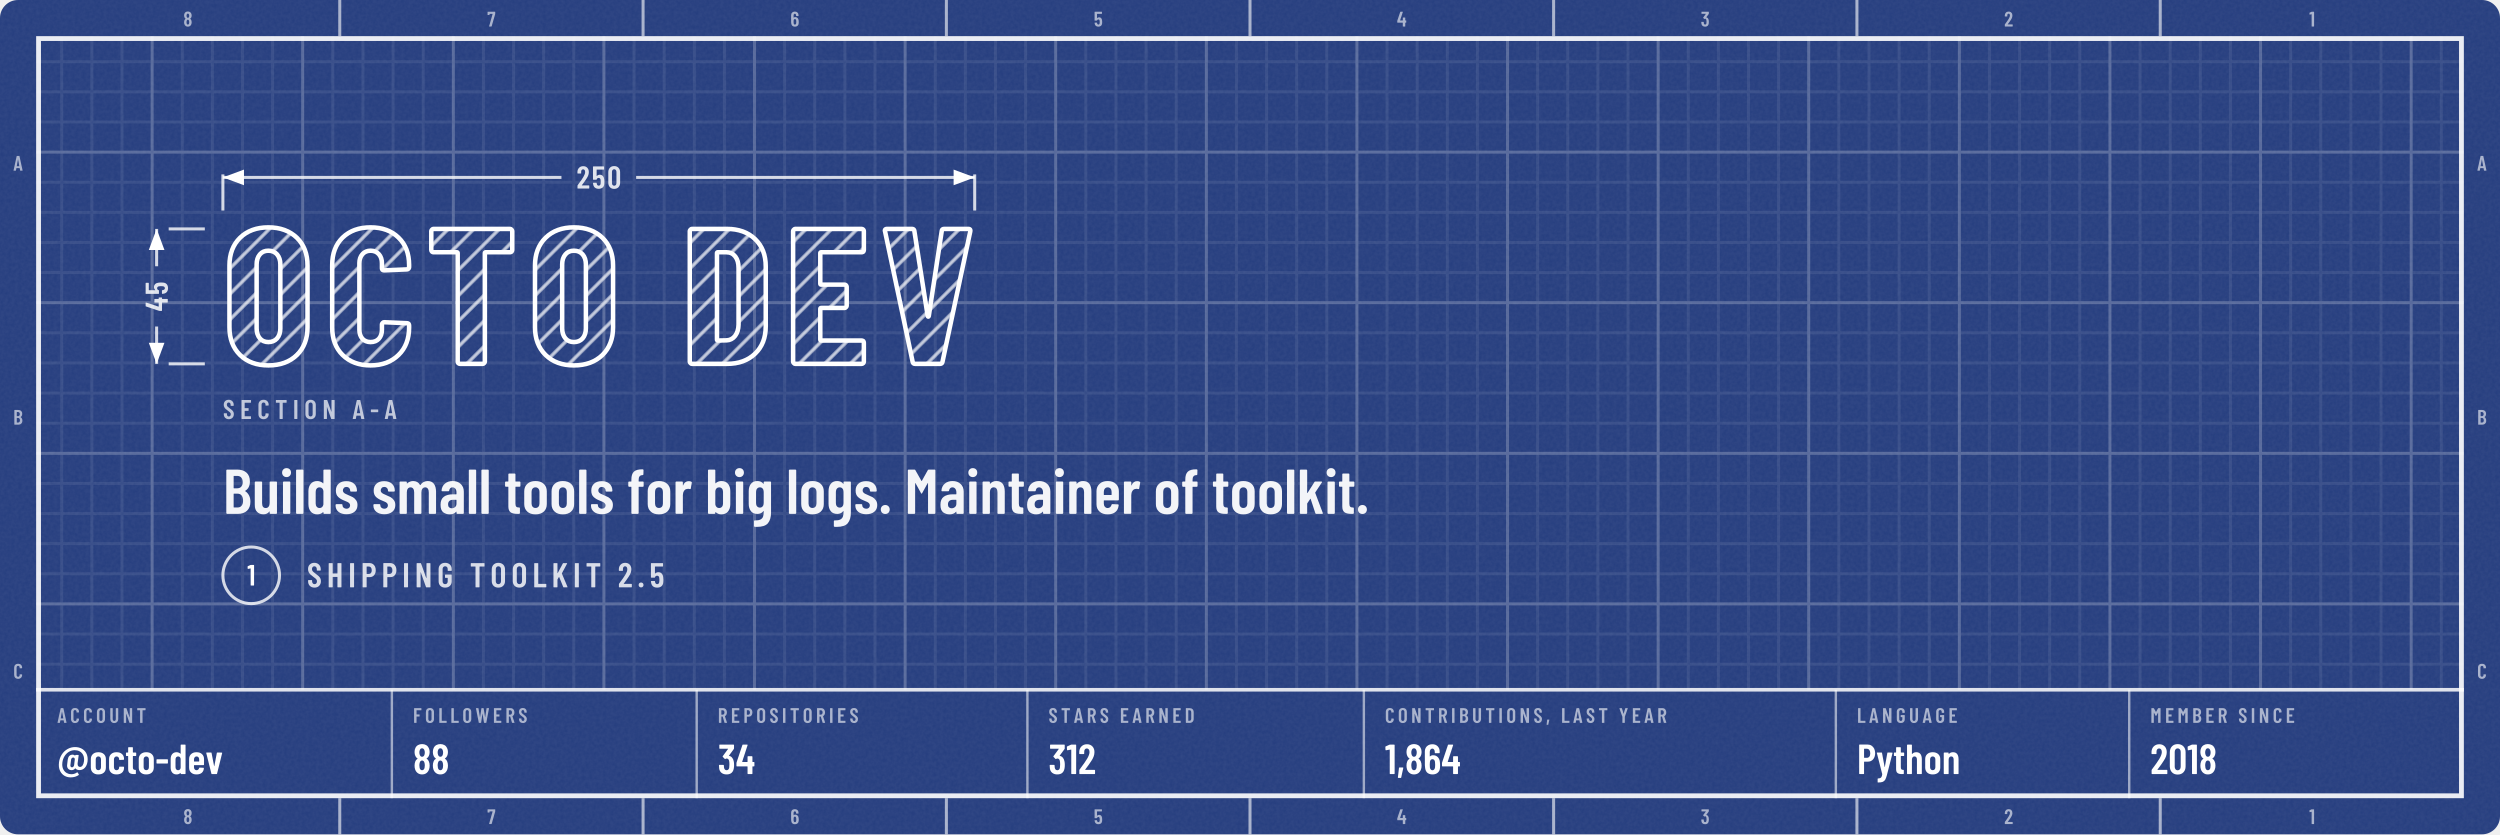
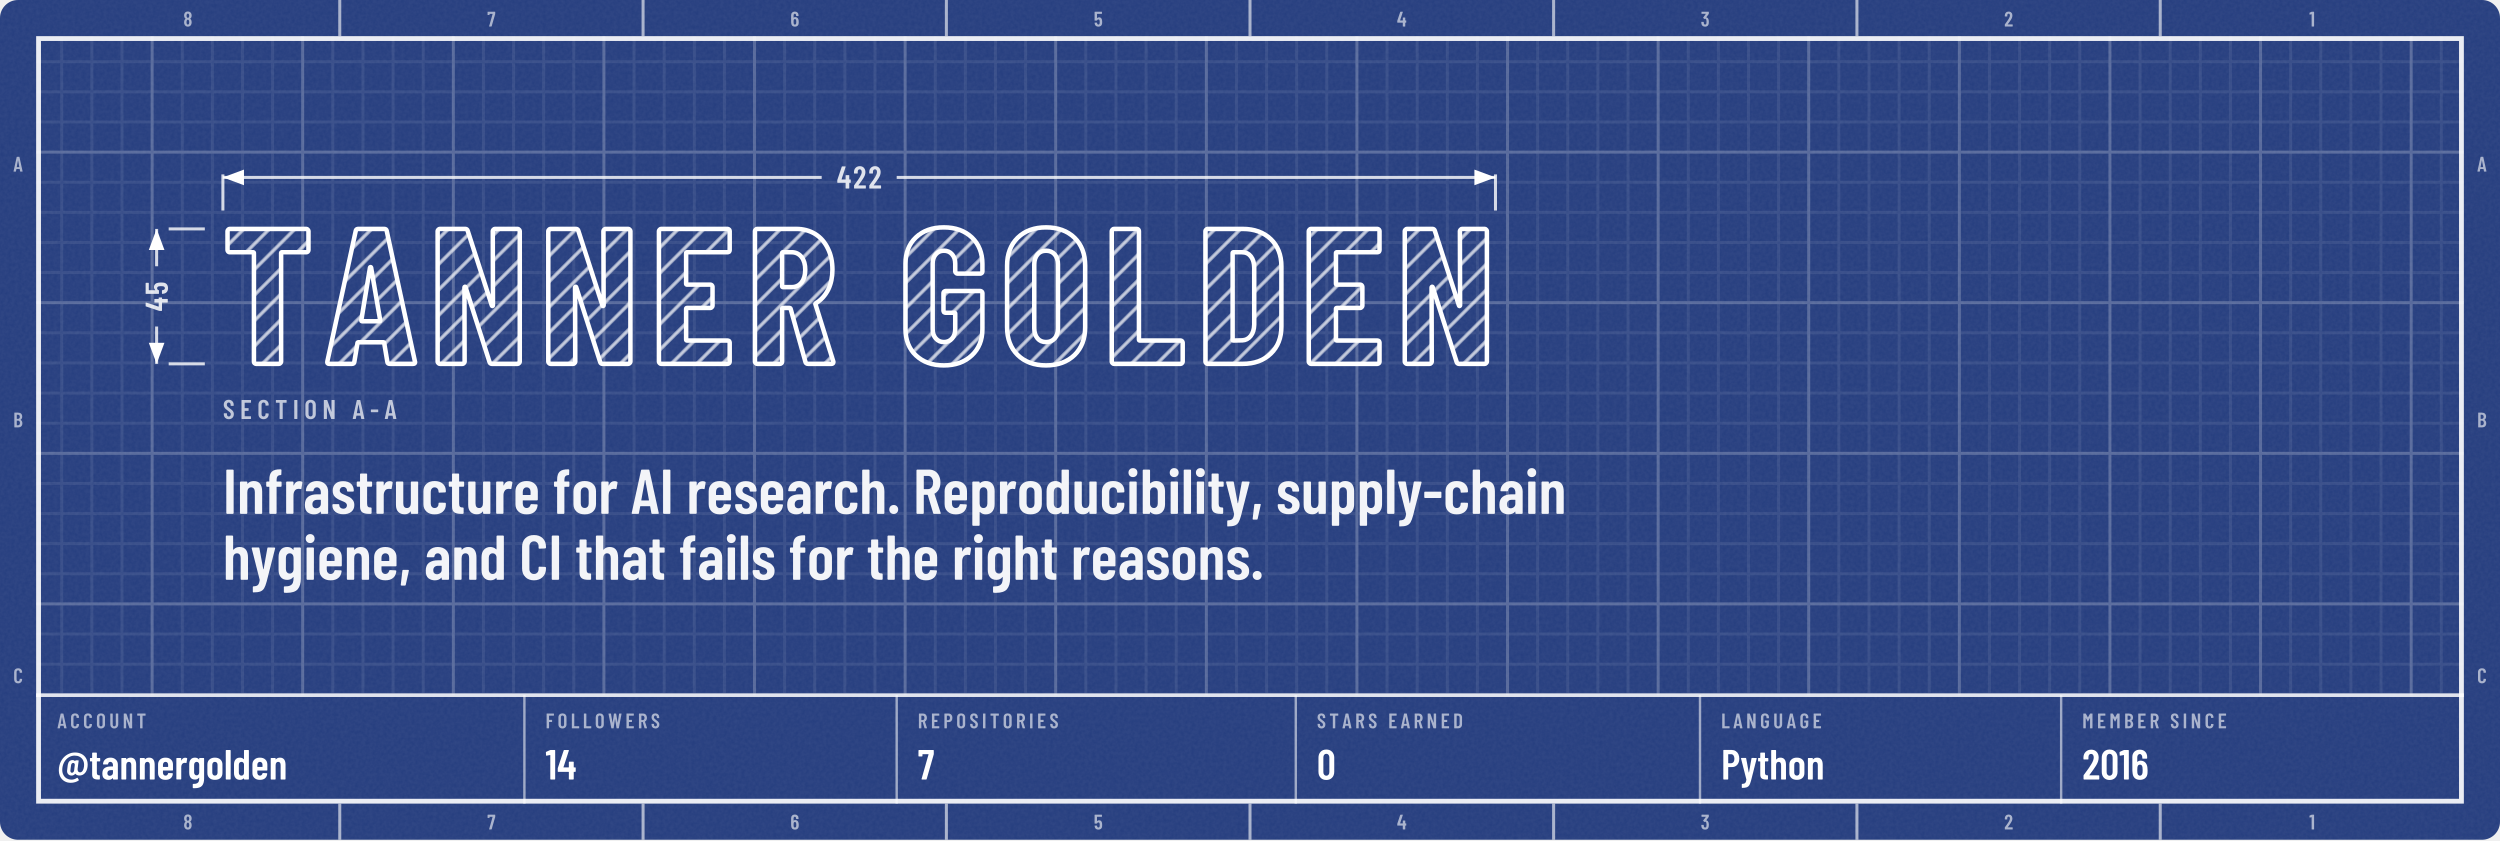
- <svg xmlns="http://www.w3.org/2000/svg" width="830" height="277" viewBox="0 0 830 277" role="img" aria-labelledby="t d">
+ <svg xmlns="http://www.w3.org/2000/svg" width="830" height="279" viewBox="0 0 830 279" role="img" aria-labelledby="t d">
  <defs>
    <g id="kt1" transform="translate(74 120.8) scale(0.064 -0.064)">
-       <use href="#n79" x="0" />
-       <use href="#n67" x="533" />
-       <use href="#n84" x="1057" />
-       <use href="#n79" x="1585" />
-       <use href="#n68" x="2378" />
-       <use href="#n69" x="2914" />
-       <use href="#n86" x="3412" />
+       <use href="#n84" x="0" />
+       <use href="#n65" x="528" />
+       <use href="#n78" x="1070" />
+       <use href="#n78" x="1644" />
+       <use href="#n69" x="2218" />
+       <use href="#n82" x="2716" />
+       <use href="#n71" x="3507" />
+       <use href="#n79" x="4034" />
+       <use href="#n76" x="4567" />
+       <use href="#n68" x="5053" />
+       <use href="#n69" x="5589" />
+       <use href="#n78" x="6087" />
    </g>
-     <mask id="km2" maskUnits="userSpaceOnUse" x="70" y="70.9" width="257.6" height="65.9">
+     <mask id="km2" maskUnits="userSpaceOnUse" x="70" y="70.9" width="430.5" height="65.9">
      <use href="#kt1" fill="#FFFFFF" />
    </mask>
    <pattern id="kp3" width="6" height="6" patternUnits="userSpaceOnUse" patternTransform="rotate(45)">
      <path d="M3 0V6" stroke="#FFFFFF" stroke-opacity="0.7" stroke-width="1.1" />
    </pattern>
    <clipPath id="kc4">
-       <rect x="0" y="0" width="830" height="277" rx="6" />
+       <rect x="0" y="0" width="830" height="278.8" rx="6" />
    </clipPath>
    <filter id="kn5" x="0" y="0" width="100%" height="100%">
      <feTurbulence type="fractalNoise" baseFrequency=".85" numOctaves="2" stitchTiles="stitch" />
      <feColorMatrix values="0 0 0 0 1 0 0 0 0 1 0 0 0 0 1 0 0 0 0.06 0" />
    </filter>
    <pattern id="kp6" width="10" height="10" patternUnits="userSpaceOnUse">
      <path d="M10 .5H.5V10" fill="none" stroke="#FFFFFF" stroke-opacity="0.075" />
    </pattern>
    <pattern id="kp7" width="50" height="50" patternUnits="userSpaceOnUse">
      <path d="M50 .5H.5V50" fill="none" stroke="#FFFFFF" stroke-opacity="0.16" />
    </pattern>
    <clipPath id="kc8">
-       <path clip-rule="evenodd" d="M12 12h806v253h-806zM12 229h806v36h-806z" />
+       <path clip-rule="evenodd" d="M12 12h806v254.8h-806zM12 230.8h806v36h-806z" />
    </clipPath>
    <path id="m44" d="M33 -78 59 146Q60 157 71 157H151Q164 157 161 144L112 -80Q110 -91 99 -91H45Q39 -91 36 -88Q32 -84 33 -78Z" />
    <path id="m45" d="M27 263V339Q27 344 30 348Q34 351 39 351H286Q291 351 294 348Q298 344 298 339V263Q298 258 294 254Q291 251 286 251H39Q34 251 30 254Q27 258 27 263Z" />
    <path id="m46" d="M35 69Q35 100 55 120Q75 140 106 140Q137 140 156 120Q176 100 176 69Q176 38 156 18Q136 -2 106 -2Q75 -2 55 18Q35 38 35 69Z" />
    <path id="m48" d="M38 183V517Q38 604 89 658Q140 711 224 711Q309 711 360 658Q412 604 412 517V183Q412 96 360 42Q309 -11 224 -11Q140 -11 89 42Q38 96 38 183ZM296 176V524Q296 563 276 586Q257 610 224 610Q192 610 173 586Q154 563 154 524V176Q154 137 173 114Q192 90 224 90Q257 90 276 114Q296 137 296 176Z" />
    <path id="m49" d="M122 700H218Q223 700 226 696Q230 693 230 688V12Q230 7 226 4Q223 0 218 0H126Q121 0 118 4Q114 7 114 12V576Q114 578 112 580Q111 582 109 581L27 565H24Q13 565 13 576L10 643Q10 653 18 657L107 697Q114 700 122 700Z" />
    <path id="m50" d="M173 100H392Q397 100 400 96Q404 93 404 88V12Q404 7 400 4Q397 0 392 0H43Q38 0 34 4Q31 7 31 12V92Q31 101 36 107L75 160Q114 212 152 266Q189 320 215 363Q273 459 273 522Q273 562 256 585Q238 608 209 608Q180 608 163 586Q146 563 147 526V487Q147 482 144 478Q140 475 135 475H41Q36 475 32 478Q29 482 29 487V530Q33 610 84 659Q134 708 214 708Q293 708 342 656Q390 605 390 521Q390 471 373 422Q356 373 319 317Q294 277 260 229Q225 181 214 166Q184 126 170 106Q168 104 169 102Q170 100 173 100Z" />
    <path id="m51" d="M387 218Q387 169 380 134Q368 66 326 29Q283 -8 210 -8Q134 -8 86 32Q38 73 32 143Q30 165 28 207Q28 219 40 219H132Q144 219 144 207Q146 173 148 156Q153 125 169 108Q185 92 210 92Q234 92 250 108Q266 123 271 152Q276 182 276 230Q276 281 269 315Q263 341 248 355Q233 369 210 369Q195 369 183 360Q177 356 174 356Q172 356 166 360L119 408Q115 412 115 417Q115 421 118 425L243 595Q245 597 244 599Q242 601 239 601H49Q44 601 40 604Q37 608 37 613V688Q37 693 40 696Q44 700 49 700H373Q378 700 382 696Q385 693 385 688V609Q385 602 380 594L266 438Q262 432 268 431Q309 426 338 392Q368 358 378 307Q387 267 387 218Z" />
    <path id="m52" d="M443 275V194Q443 189 440 186Q436 182 431 182H401Q396 182 396 177V12Q396 7 392 4Q389 0 384 0H292Q287 0 284 4Q280 7 280 12V177Q280 182 275 182H29Q24 182 20 186Q17 189 17 194V259Q17 268 19 274L158 690Q161 700 171 700H271Q277 700 280 696Q283 693 281 686L153 293Q152 287 157 287H275Q280 287 280 292V412Q280 417 284 420Q287 424 292 424H384Q389 424 392 420Q396 417 396 412V292Q396 287 401 287H431Q436 287 440 284Q443 280 443 275Z" />
    <path id="m53" d="M400 216Q400 175 396 146Q391 72 344 32Q297 -8 219 -8Q145 -8 99 30Q53 68 43 144L40 172Q40 184 52 184H144Q156 184 157 172Q157 166 159 154Q171 92 219 92Q244 92 260 108Q275 124 280 153Q284 178 284 217Q284 254 278 281Q273 307 258 322Q242 336 219 336Q171 336 157 290Q154 279 144 279H51Q46 279 42 282Q39 286 39 291V688Q39 693 42 696Q46 700 51 700H377Q382 700 386 696Q389 693 389 688V612Q389 607 386 604Q382 600 377 600H160Q155 600 155 595V400Q155 397 157 396Q159 396 161 398Q178 416 202 426Q227 437 254 437Q314 437 350 398Q387 360 394 290Q400 259 400 216Z" />
    <path id="m54" d="M401 216Q401 193 399 151Q394 75 346 34Q299 -8 221 -8Q147 -8 101 30Q55 69 46 144Q40 171 40 207L39 532Q39 613 88 660Q138 708 219 708Q295 708 343 660Q391 612 391 532V507Q391 502 388 498Q384 495 379 495H287Q282 495 278 498Q275 502 275 507V526Q275 560 258 582Q242 605 219 605Q191 605 174 583Q156 561 156 526V423Q156 420 158 419Q160 418 162 420Q191 447 234 447Q303 447 346 403Q389 359 396 286Q401 253 401 216ZM284 224Q284 250 279 295Q267 353 220 353Q196 353 180 338Q165 322 160 292Q156 257 156 224Q156 195 159 157Q164 125 180 108Q195 91 220 91Q245 91 260 109Q276 127 281 160Q284 196 284 224Z" />
    <path id="m55" d="M90 13 255 594Q257 600 251 600H116Q111 600 111 595V559Q111 554 108 550Q104 547 99 547H28Q23 547 20 550Q16 554 16 559L17 688Q17 693 20 696Q24 700 29 700H368Q373 700 376 696Q380 693 380 688V607Q380 603 378 593L211 10Q208 0 197 0H100Q87 0 90 13Z" />
    <path id="m56" d="M325 364Q358 345 375 306Q396 259 396 200Q396 147 380 107Q360 53 318 22Q275 -8 216 -8Q158 -8 116 22Q73 52 53 106Q38 148 38 200Q38 259 56 301Q71 341 109 363Q113 366 109 369Q76 390 58 427Q38 470 38 523Q38 581 58 620Q78 664 120 688Q161 712 216 712Q270 712 312 688Q353 665 374 621Q396 579 396 523Q396 471 376 429Q358 392 325 371Q319 367 325 364ZM159 559Q152 541 152 513Q152 483 162 456Q169 435 183 423Q197 411 216 411Q237 411 252 424Q266 436 273 459Q281 483 281 513Q281 547 271 568Q264 589 250 600Q236 612 216 612Q198 612 184 602Q171 591 164 573ZM281 206Q281 244 272 271Q266 295 252 308Q237 322 216 322Q195 322 180 308Q166 294 160 268Q152 242 152 208Q152 177 158 151Q163 123 178 108Q194 92 216 92Q239 92 255 108Q271 124 276 153Q281 180 281 206Z" />
    <path id="m64" d="M722 352Q722 327 719 301Q706 204 655 150Q604 95 529 95Q465 95 431 135Q427 138 424 134Q409 113 387 104Q365 94 343 94Q292 94 262 124Q233 154 233 201Q233 218 238 250L242 283Q244 307 250 347Q268 461 367 461Q380 461 394 456Q409 451 421 440Q428 435 428 442V444Q429 455 441 455H497Q509 455 508 442L484 258Q483 252 483 240Q483 206 499 188Q515 170 541 170Q577 170 602 206Q626 243 634 303Q637 326 637 346Q637 413 609 463Q581 513 530 540Q480 567 414 567Q342 567 279 530Q216 492 174 426Q132 359 122 275Q119 251 119 229Q119 156 149 104Q179 51 228 24Q277 -3 333 -3Q408 -3 468 39Q473 42 476 42Q482 42 485 36L511 -6Q513 -9 513 -14Q513 -19 508 -23Q472 -48 424 -63Q375 -78 319 -78Q239 -78 175 -42Q111 -5 74 62Q38 130 38 221Q38 253 42 280Q55 384 109 466Q163 549 246 595Q328 641 422 641Q510 641 578 605Q646 569 684 504Q722 438 722 352ZM400 212 403 233 404 243 414 326 416 343Q419 365 408 379Q398 393 379 393Q360 393 346 379Q332 365 329 343L326 322Q320 283 320 276L312 212Q311 188 321 174Q331 161 350 161Q369 161 382 175Q396 189 400 212Z" />
    <path id="m65" d="M325 11 306 116Q306 121 300 121H154Q148 121 148 116L129 11Q128 0 116 0H25Q11 0 14 13L162 689Q164 700 175 700H281Q292 700 294 689L442 13V9Q442 0 431 0H338Q326 0 325 11ZM171 212H282Q288 212 287 217L229 533Q228 536 226 536Q224 536 223 533L166 217Q165 212 171 212Z" />
    <path id="m66" d="M242 0H66Q61 0 58 4Q54 7 54 12V688Q54 693 58 696Q61 700 66 700H224Q319 700 373 652Q427 604 427 512Q427 409 354 365Q349 362 352 359Q391 334 413 292Q435 250 435 192Q435 100 382 50Q328 0 242 0ZM170 595V409Q170 404 175 404H226Q267 404 290 429Q313 454 313 500Q313 548 290 574Q267 600 226 600H175Q170 600 170 595ZM319 208Q319 260 296 290Q273 319 233 319H175Q170 319 170 314V106Q170 101 175 101H233Q273 101 296 129Q319 157 319 208Z" />
    <path id="m67" d="M42 180V521Q42 607 94 658Q145 708 230 708Q316 708 368 658Q420 607 420 521V509Q420 504 416 500Q413 496 408 496L315 492Q303 492 303 504V529Q303 564 283 586Q263 608 230 608Q198 608 178 586Q158 564 158 529V171Q158 136 178 114Q198 92 230 92Q263 92 283 114Q303 136 303 171V196Q303 201 306 204Q310 208 315 208L408 204Q413 204 416 200Q420 197 420 192V180Q420 95 368 44Q316 -8 230 -8Q145 -8 94 44Q42 95 42 180Z" />
    <path id="m68" d="M54 12V688Q54 693 58 696Q61 700 66 700H237Q323 700 374 648Q426 596 426 509V191Q426 104 374 52Q323 0 237 0H66Q61 0 58 4Q54 7 54 12ZM175 100 235 101Q268 101 288 128Q309 154 310 198V502Q310 547 290 574Q269 600 234 600H175Q170 600 170 595V105Q170 100 175 100Z" />
    <path id="m69" d="M391 600H175Q170 600 170 595V406Q170 401 175 401H303Q308 401 312 398Q315 394 315 389V312Q315 307 312 304Q308 300 303 300H175Q170 300 170 295V105Q170 100 175 100H391Q396 100 400 96Q403 93 403 88V12Q403 7 400 4Q396 0 391 0H66Q61 0 58 4Q54 7 54 12V688Q54 693 58 696Q61 700 66 700H391Q396 700 400 696Q403 693 403 688V612Q403 607 400 604Q396 600 391 600Z" />
    <path id="m70" d="M390 600H175Q170 600 170 595V406Q170 401 175 401H302Q307 401 310 398Q314 394 314 389V312Q314 307 310 304Q307 300 302 300H175Q170 300 170 295V12Q170 7 166 4Q163 0 158 0H66Q61 0 58 4Q54 7 54 12V688Q54 693 58 696Q61 700 66 700H390Q395 700 398 696Q402 693 402 688V612Q402 607 398 604Q395 600 390 600Z" />
    <path id="m71" d="M42 173V527Q42 609 94 658Q145 708 230 708Q315 708 368 658Q420 609 420 526V487Q420 482 416 478Q413 475 408 475H316Q311 475 308 478Q304 482 304 487V528Q304 564 284 586Q263 608 230 608Q197 608 177 586Q157 564 157 528V172Q157 136 177 114Q197 92 230 92Q263 92 284 114Q304 136 304 172V268Q304 273 299 273H238Q233 273 230 276Q226 280 226 285V358Q226 363 230 366Q233 370 238 370H408Q413 370 416 366Q420 363 420 358V173Q420 91 368 42Q315 -8 230 -8Q145 -8 94 42Q42 91 42 173Z" />
-     <path id="m72" d="M319 700H411Q416 700 420 696Q423 693 423 688V12Q423 7 420 4Q416 0 411 0H319Q314 0 310 4Q307 7 307 12V295Q307 300 302 300H175Q170 300 170 295V12Q170 7 166 4Q163 0 158 0H66Q61 0 58 4Q54 7 54 12V688Q54 693 58 696Q61 700 66 700H158Q163 700 166 696Q170 693 170 688V406Q170 401 175 401H302Q307 401 307 406V688Q307 693 310 696Q314 700 319 700Z" />
    <path id="m73" d="M54 12V688Q54 693 58 696Q61 700 66 700H158Q163 700 166 696Q170 693 170 688V12Q170 7 166 4Q163 0 158 0H66Q61 0 58 4Q54 7 54 12Z" />
-     <path id="m75" d="M54 12V688Q54 693 58 696Q61 700 66 700H158Q163 700 166 696Q170 693 170 688V412Q170 408 172 408Q174 407 176 410L326 691Q331 700 341 700H440Q447 700 449 696Q451 692 448 686L298 405Q297 401 297 399L459 14Q460 12 460 8Q460 0 450 0H351Q340 0 337 9L219 298Q218 301 216 300Q214 300 212 298L172 231Q170 227 170 225V12Q170 7 166 4Q163 0 158 0H66Q61 0 58 4Q54 7 54 12Z" />
    <path id="m76" d="M54 12V688Q54 693 58 696Q61 700 66 700H158Q163 700 166 696Q170 693 170 688V105Q170 100 175 100H391Q396 100 400 96Q403 93 403 88V12Q403 7 400 4Q396 0 391 0H66Q61 0 58 4Q54 7 54 12Z" />
    <path id="m77" d="M383 700H475Q480 700 484 696Q487 693 487 688V12Q487 7 484 4Q480 0 475 0H383Q378 0 374 4Q371 7 371 12V484Q371 488 369 488Q367 488 365 485L278 327Q273 319 269 319Q265 319 260 327L173 485Q171 488 169 488Q167 488 167 484V12Q167 7 164 4Q160 0 155 0H63Q58 0 54 4Q51 7 51 12V688Q51 693 54 696Q58 700 63 700H155Q165 700 170 692L267 521Q270 517 273 521L368 692Q373 700 383 700Z" />
    <path id="m78" d="M350 700H441Q446 700 450 696Q453 693 453 688V12Q453 7 450 4Q446 0 441 0H336Q326 0 323 10L174 434Q173 437 170 436Q168 436 168 433L169 12Q169 7 166 4Q162 0 157 0H66Q61 0 58 4Q54 7 54 12V688Q54 693 58 696Q61 700 66 700H169Q179 700 182 690L332 269Q333 266 336 266Q338 267 338 270V688Q338 693 342 696Q345 700 350 700Z" />
    <path id="m79" d="M42 182V518Q42 604 94 656Q147 708 233 708Q319 708 372 656Q425 604 425 518V182Q425 96 372 44Q319 -8 233 -8Q147 -8 94 44Q42 96 42 182ZM309 177V523Q309 561 288 584Q267 608 233 608Q199 608 178 584Q158 561 158 523V177Q158 139 178 116Q199 92 233 92Q267 92 288 116Q309 139 309 177Z" />
    <path id="m80" d="M432 495Q432 405 384 350Q337 295 259 295H174Q169 295 169 290V12Q169 7 166 4Q162 0 157 0H65Q60 0 56 4Q53 7 53 12V689Q53 694 56 698Q60 701 65 701H253Q306 701 346 675Q387 649 410 602Q432 555 432 495ZM316 492Q316 542 294 572Q271 601 234 601H174Q169 601 169 596V391Q169 386 174 386H234Q271 386 294 414Q316 443 316 492Z" />
    <path id="m82" d="M318 10 233 297Q231 301 228 301H175Q170 301 170 296V12Q170 7 166 4Q163 0 158 0H66Q61 0 58 4Q54 7 54 12V688Q54 693 58 696Q61 700 66 700H254Q307 700 348 674Q388 649 410 602Q433 556 433 496Q433 434 409 389Q385 344 342 321Q338 320 339 315L437 14Q438 12 438 9Q438 0 427 0H331Q321 0 318 10ZM170 595V396Q170 391 175 391H236Q272 391 294 419Q317 447 317 495Q317 543 294 572Q272 600 236 600H175Q170 600 170 595Z" />
    <path id="m83" d="M34 173V199Q34 204 38 208Q41 211 46 211H137Q142 211 146 208Q149 204 149 199V179Q149 140 168 116Q188 92 219 92Q250 92 270 114Q290 137 290 174Q290 200 279 219Q268 238 248 255Q228 272 184 304Q134 340 104 368Q73 396 52 436Q32 475 32 527Q32 610 82 659Q132 708 214 708Q297 708 348 656Q399 605 399 520V496Q399 491 396 488Q392 484 387 484H297Q292 484 288 488Q285 491 285 496V522Q285 561 266 584Q246 608 214 608Q184 608 165 586Q146 565 146 527Q146 491 166 466Q187 441 247 397Q308 352 339 324Q370 295 387 261Q404 227 404 180Q404 95 353 44Q302 -8 219 -8Q136 -8 85 42Q34 92 34 173Z" />
    <path id="m84" d="M425 688V612Q425 607 422 604Q418 600 413 600H286Q281 600 281 595V12Q281 7 278 4Q274 0 269 0H177Q172 0 168 4Q165 7 165 12V595Q165 600 160 600H40Q35 600 32 604Q28 607 28 612V688Q28 693 32 696Q35 700 40 700H413Q418 700 422 696Q425 693 425 688Z" />
    <path id="m85" d="M50 194V688Q50 693 54 696Q57 700 62 700H154Q159 700 162 696Q166 693 166 688V182Q166 142 186 117Q206 92 239 92Q272 92 292 117Q312 142 312 182V688Q312 693 316 696Q319 700 324 700H416Q421 700 424 696Q428 693 428 688V194Q428 103 376 48Q324 -8 239 -8Q153 -8 102 48Q50 103 50 194Z" />
    <path id="m87" d="M157 11 24 687 23 691Q23 700 34 700H130Q142 700 143 689L213 272Q214 269 216 269Q218 269 219 272L282 689Q283 700 295 700H375Q387 700 388 689L456 272Q457 269 459 269Q461 269 462 272L525 689Q526 700 538 700H631Q644 700 642 687L515 11Q514 0 502 0H417Q405 0 404 11L337 436Q336 440 334 440Q332 440 331 436L269 11Q268 0 256 0H170Q158 0 157 11Z" />
-     <path id="m89" d="M170 13V286L169 292L30 686Q29 688 29 691Q29 700 40 700H136Q147 700 150 690L225 433Q226 430 228 430Q230 430 231 433L306 690Q309 700 320 700H416Q422 700 425 696Q428 693 426 686L287 292L286 286V13Q286 8 282 4Q279 1 274 1H182Q177 1 174 4Q170 8 170 13Z" />
    <path id="m97" d="M397 352V12Q397 7 394 4Q390 0 385 0H293Q288 0 284 4Q281 7 281 12V31Q281 34 279 35Q277 36 275 33Q240 -8 173 -8Q116 -8 72 24Q29 57 29 143Q29 233 82 271Q134 309 224 309H276Q281 309 281 314V340Q281 376 263 398Q245 419 218 419Q197 419 183 406Q169 392 166 369Q165 357 153 357H56Q44 357 45 369Q50 437 98 478Q147 519 220 519Q299 519 348 473Q397 427 397 352ZM281 160V217Q281 222 276 222H224Q190 222 169 204Q148 185 148 150Q148 119 164 104Q180 88 205 88Q235 88 258 107Q281 126 281 160Z" />
    <path id="m98" d="M399 357V154Q399 80 362 36Q325 -8 258 -8Q204 -8 168 27Q166 29 164 28Q162 27 162 24V12Q162 7 158 4Q155 0 150 0H58Q53 0 50 4Q46 7 46 12V688Q46 693 50 696Q53 700 58 700H150Q155 700 158 696Q162 693 162 688V486Q162 483 164 482Q167 482 170 486Q189 503 212 511Q236 519 258 519Q324 519 362 476Q399 433 399 357ZM222 419Q198 419 182 404Q166 388 162 362V149Q166 123 182 108Q198 92 222 92Q250 92 267 112Q284 131 284 163V348Q284 380 267 400Q250 419 222 419Z" />
    <path id="m99" d="M38 155V357Q38 430 86 474Q133 519 215 519Q297 519 345 476Q393 432 393 365V351Q393 346 390 342Q386 339 381 339L289 335Q277 335 277 347V357Q277 382 260 400Q242 419 215 419Q188 419 171 399Q154 379 154 348V163Q154 132 171 112Q188 92 215 92Q242 92 260 110Q277 129 277 155V165Q277 170 280 174Q284 177 289 177L381 176Q386 176 390 172Q393 169 393 164V146Q393 77 345 34Q297 -8 215 -8Q133 -8 86 36Q38 80 38 155Z" />
    <path id="m100" d="M287 700H379Q384 700 388 696Q391 693 391 688V12Q391 7 388 4Q384 0 379 0H287Q282 0 278 4Q275 7 275 12V24Q275 27 273 28Q271 29 269 27Q233 -8 179 -8Q112 -8 75 36Q38 80 38 154V357Q38 433 76 476Q113 519 179 519Q202 519 226 510Q250 502 269 483Q271 481 273 482Q275 483 275 486V688Q275 693 278 696Q282 700 287 700ZM275 149V362Q271 388 255 404Q239 419 215 419Q187 419 170 400Q153 380 153 348V163Q153 131 170 112Q187 92 215 92Q239 92 255 108Q271 123 275 149Z" />
    <path id="m101" d="M380 213H159Q154 213 154 208V163Q154 132 171 112Q188 92 215 92Q238 92 254 106Q271 121 276 144Q279 154 289 154L378 150Q383 150 386 146Q390 143 389 137Q382 67 338 30Q294 -8 215 -8Q133 -8 86 36Q38 79 38 154V357Q38 430 86 474Q133 519 215 519Q297 519 344 474Q392 430 392 357V225Q392 220 388 216Q385 213 380 213ZM154 348V303Q154 298 159 298H272Q277 298 277 303V348Q277 380 260 400Q243 419 215 419Q188 419 171 399Q154 379 154 348Z" />
    <path id="m102" d="M265 499V440Q265 435 262 432Q258 428 253 428H191Q186 428 186 423V12Q186 7 182 4Q179 0 174 0H83Q78 0 74 4Q71 7 71 12V423Q71 428 66 428H34Q29 428 26 432Q22 435 22 440V499Q22 504 26 508Q29 511 34 511H66Q71 511 71 516V541Q71 631 112 668Q153 705 243 704H251Q256 704 260 700Q263 697 263 692L261 624Q261 619 258 616Q254 612 249 612H244Q214 611 200 592Q186 574 186 536V516Q186 511 191 511H253Q258 511 262 508Q265 504 265 499Z" />
    <path id="m103" d="M287 511H379Q384 511 388 508Q391 504 391 499V19Q391 -89 342 -148Q293 -206 167 -206Q145 -206 134 -205Q122 -204 122 -192V-115Q122 -102 135 -104Q192 -105 222 -90Q253 -75 264 -46Q275 -17 275 30V41Q275 44 273 44Q271 45 269 42Q236 -1 175 -1Q108 -1 73 42Q38 86 38 161V357Q38 434 74 476Q109 519 175 519Q236 519 269 476Q271 473 273 474Q275 474 275 477V499Q275 504 278 508Q282 511 287 511ZM275 169V348Q275 380 258 400Q242 419 215 419Q188 419 171 399Q154 379 154 348V169Q154 138 171 118Q188 99 215 99Q242 99 258 118Q275 138 275 169Z" />
    <path id="m104" d="M397 352V12Q397 7 394 4Q390 0 385 0H293Q288 0 284 4Q281 7 281 12V343Q281 379 266 399Q251 419 223 419Q194 419 178 398Q162 377 162 340V12Q162 7 158 4Q155 0 150 0H58Q53 0 50 4Q46 7 46 12V688Q46 693 50 696Q53 700 58 700H150Q155 700 158 696Q162 693 162 688V479Q162 476 164 476Q167 475 170 479Q204 519 265 519Q330 519 364 476Q397 432 397 352Z" />
    <path id="m105" d="M36 652Q36 683 56 703Q76 723 107 723Q138 723 158 703Q177 683 177 652Q177 621 157 601Q137 581 107 581Q76 581 56 601Q36 621 36 652ZM50 12V499Q50 504 54 508Q57 511 62 511H154Q159 511 162 508Q166 504 166 499V12Q166 7 162 4Q159 0 154 0H62Q57 0 54 4Q50 7 50 12Z" />
-     <path id="m107" d="M46 12V688Q46 693 50 696Q53 700 58 700H150Q155 700 158 696Q162 693 162 688V332Q162 328 164 328Q166 328 168 331L277 503Q281 511 291 511H387Q394 511 396 506Q398 502 394 496L290 339Q288 335 289 332L409 14Q410 12 410 9Q410 0 399 0H304Q294 0 291 10L217 236Q216 239 214 240Q212 240 211 237L164 167Q162 163 162 161V12Q162 7 158 4Q155 0 150 0H58Q53 0 50 4Q46 7 46 12Z" />
    <path id="m108" d="M42 12V688Q42 693 46 696Q49 700 54 700H146Q151 700 154 696Q158 693 158 688V12Q158 7 154 4Q151 0 146 0H54Q49 0 46 4Q42 7 42 12Z" />
-     <path id="m109" d="M623 347V12Q623 7 620 4Q616 0 611 0H520Q515 0 512 4Q508 7 508 12V339Q508 377 493 398Q478 419 452 419Q424 419 408 398Q392 377 392 340V12Q392 7 388 4Q385 0 380 0H289Q284 0 280 4Q277 7 277 12V339Q277 377 262 398Q246 419 221 419Q193 419 177 398Q161 377 161 340V12Q161 7 158 4Q154 0 149 0H58Q53 0 50 4Q46 7 46 12V499Q46 504 50 508Q53 511 58 511H149Q154 511 158 508Q161 504 161 499V483Q161 480 163 479Q165 478 167 481Q187 501 212 510Q237 519 261 519Q335 519 370 456Q373 452 379 459Q399 491 430 505Q460 519 491 519Q556 519 590 474Q623 428 623 347Z" />
    <path id="m110" d="M397 352V12Q397 7 394 4Q390 0 385 0H293Q288 0 284 4Q281 7 281 12V343Q281 379 266 399Q251 419 223 419Q194 419 178 398Q162 377 162 340V12Q162 7 158 4Q155 0 150 0H58Q53 0 50 4Q46 7 46 12V499Q46 504 50 508Q53 511 58 511H150Q155 511 158 508Q162 504 162 499V479Q162 476 164 476Q167 475 170 479Q204 519 265 519Q330 519 364 476Q397 432 397 352Z" />
    <path id="m111" d="M38 155V356Q38 430 86 474Q134 519 216 519Q299 519 347 474Q395 430 395 356V155Q395 80 348 36Q300 -8 216 -8Q133 -8 86 36Q38 80 38 155ZM279 164V348Q279 379 262 399Q244 419 216 419Q188 419 171 400Q154 380 154 348V164Q154 132 171 112Q188 93 216 93Q244 93 262 112Q279 132 279 164Z" />
+     <path id="m112" d="M403 357V155Q403 78 366 35Q329 -8 262 -8Q239 -8 215 0Q191 9 172 28Q170 30 168 29Q166 28 166 25V-177Q166 -182 162 -186Q159 -189 154 -189H62Q57 -189 54 -186Q50 -182 50 -177V499Q50 504 54 508Q57 511 62 511H154Q159 511 162 508Q166 504 166 499V487Q166 484 168 484Q171 483 174 487Q209 519 262 519Q329 519 366 476Q403 432 403 357ZM226 420Q199 420 182 400Q166 380 166 348V163Q166 131 182 112Q199 92 226 92Q254 92 271 112Q288 131 288 163V348Q288 380 271 400Q254 420 226 420Z" />
    <path id="m114" d="M297 507Q305 502 303 492L287 399Q286 387 273 392Q259 396 247 396Q235 396 225 393Q197 389 180 362Q162 334 162 296V13Q162 8 158 4Q155 1 150 1H58Q53 1 50 4Q46 8 46 13V499Q46 504 50 508Q53 511 58 511H150Q155 511 158 508Q162 504 162 499V453Q162 449 164 448Q166 448 167 452Q194 517 255 517Q282 517 297 507Z" />
    <path id="m115" d="M30 135V142Q30 147 34 150Q37 154 42 154H128Q133 154 136 150Q140 147 140 142V137Q140 113 158 97Q177 81 204 81Q230 81 245 96Q260 111 260 134Q260 154 247 168Q234 181 219 188Q204 195 165 211Q108 233 72 267Q35 301 35 368Q35 438 80 478Q124 517 200 517Q278 517 324 476Q369 434 369 364Q369 359 366 356Q362 352 357 352H273Q268 352 264 356Q261 359 261 364V370Q261 394 244 410Q228 426 203 426Q177 426 162 410Q146 393 146 370Q146 351 158 338Q170 325 185 318Q200 310 235 295Q277 278 306 262Q334 245 356 214Q377 184 377 139Q377 72 330 33Q283 -6 203 -6Q124 -6 77 32Q30 70 30 135Z" />
    <path id="m116" d="M248 429H186Q181 429 181 424V162Q181 127 194 114Q207 100 233 101H240Q245 101 248 98Q252 94 252 89V12Q252 7 248 4Q245 0 240 0H206Q138 0 104 25Q69 50 69 119V424Q69 429 64 429H29Q24 429 20 432Q17 436 17 441V499Q17 504 20 508Q24 511 29 511H64Q69 511 69 516V626Q69 631 72 634Q76 638 81 638H169Q174 638 178 634Q181 631 181 626V516Q181 511 186 511H248Q253 511 256 508Q260 504 260 499V441Q260 436 256 432Q253 429 248 429Z" />
    <path id="m117" d="M289 511H381Q386 511 390 508Q393 504 393 499V12Q393 7 390 4Q386 0 381 0H289Q284 0 280 4Q277 7 277 12V34Q277 37 275 38Q273 39 271 36Q242 -7 178 -7Q117 -7 80 30Q42 66 42 142V499Q42 504 46 508Q49 511 54 511H146Q151 511 154 508Q158 504 158 499V167Q158 92 216 92Q245 92 261 114Q277 135 277 172V499Q277 504 280 508Q284 511 289 511Z" />
-     <path id="m118" d="M141 10 19 499V503Q19 512 30 512H132Q144 512 145 501L205 190Q206 187 208 187Q210 187 211 190L270 501Q271 512 283 512L385 510Q399 510 396 497L275 10Q272 0 261 0H155Q144 0 141 10Z" />
    <path id="m121" d="M34 -187V-115Q34 -110 37 -106Q40 -103 44 -103Q77 -102 96 -94Q115 -87 126 -66Q138 -44 143 -3L142 3L16 499V503Q16 512 27 512H125Q137 512 138 501L199 170Q200 167 202 167Q204 167 205 170L264 501Q265 512 277 512L376 510Q390 510 387 497L253 -28Q234 -99 213 -134Q192 -169 154 -184Q116 -199 45 -199H40Q38 -199 36 -196Q34 -192 34 -187Z" />
-     <path id="n67" d="M34 189V513Q34 602 88 655Q143 708 233 708Q324 708 378 655Q433 602 433 513V502Q433 497 430 494Q426 490 421 490L304 485Q292 485 292 496V522Q292 551 276 569Q260 587 233 587Q207 587 191 569Q175 551 175 522V177Q175 148 191 130Q207 113 233 113Q260 113 276 130Q292 148 292 177V204Q292 209 296 212Q299 216 304 216L421 211Q426 211 430 208Q433 204 433 199V189Q433 99 378 46Q323 -8 233 -8Q143 -8 88 46Q34 99 34 189Z" />
+     <path id="n65" d="M325 11 309 107Q309 112 303 112H176Q170 112 170 107L154 11Q153 0 141 0H24Q11 0 14 13L161 689Q163 700 174 700H309Q320 700 322 689L468 13L469 9Q469 0 458 0H338Q326 0 325 11ZM194 221H284Q289 221 288 226L241 499Q240 502 238 502Q236 502 235 499L190 226Q190 221 194 221Z" />
    <path id="n68" d="M44 12V688Q44 693 48 696Q51 700 56 700H237Q328 700 383 647Q438 594 438 506V194Q438 106 383 53Q328 0 237 0H56Q51 0 48 4Q44 7 44 12ZM190 121 235 122Q262 123 279 145Q296 167 297 203V497Q297 535 280 557Q263 579 234 579H190Q185 579 185 574V126Q185 121 190 121Z" />
    <path id="n69" d="M399 579H190Q185 579 185 574V416Q185 411 190 411H310Q315 411 318 408Q322 404 322 399V302Q322 297 318 294Q315 290 310 290H190Q185 290 185 285V126Q185 121 190 121H399Q404 121 408 118Q411 114 411 109V12Q411 7 408 4Q404 0 399 0H56Q51 0 48 4Q44 7 44 12V688Q44 693 48 696Q51 700 56 700H399Q404 700 408 696Q411 693 411 688V591Q411 586 408 582Q404 579 399 579Z" />
+     <path id="n71" d="M34 181V519Q34 605 88 656Q143 708 233 708Q323 708 378 656Q433 604 433 518V480Q433 475 430 472Q426 468 421 468H304Q299 468 296 472Q292 475 292 480V520Q292 550 276 568Q260 587 233 587Q207 587 191 568Q175 550 175 520V180Q175 150 191 132Q207 113 233 113Q260 113 276 132Q292 150 292 180V260Q292 265 287 265H243Q238 265 234 268Q231 272 231 277V366Q231 371 234 374Q238 378 243 378H421Q426 378 430 374Q433 371 433 366V181Q433 95 378 44Q323 -8 233 -8Q143 -8 88 44Q34 95 34 181Z" />
+     <path id="n76" d="M44 12V688Q44 693 48 696Q51 700 56 700H173Q178 700 182 696Q185 693 185 688V126Q185 121 190 121H400Q405 121 408 118Q412 114 412 109V12Q412 7 408 4Q405 0 400 0H56Q51 0 48 4Q44 7 44 12Z" />
+     <path id="n78" d="M342 700H458Q463 700 466 696Q470 693 470 688V12Q470 7 466 4Q463 0 458 0H326Q316 0 313 10L189 397Q188 400 186 400Q183 399 183 396L184 12Q184 7 180 4Q177 0 172 0H56Q51 0 48 4Q44 7 44 12V688Q44 693 48 696Q51 700 56 700H187Q197 700 200 690L325 303Q326 300 328 300Q331 301 331 304L330 688Q330 693 334 696Q337 700 342 700Z" />
    <path id="n79" d="M34 190V510Q34 600 89 654Q144 708 236 708Q328 708 384 654Q439 600 439 510V190Q439 100 384 46Q328 -8 236 -8Q144 -8 89 46Q34 100 34 190ZM298 184V516Q298 548 281 568Q264 587 236 587Q208 587 192 568Q175 548 175 516V184Q175 152 192 132Q208 113 236 113Q264 113 281 132Q298 152 298 184Z" />
+     <path id="n82" d="M306 10 229 286Q227 290 224 290H190Q185 290 185 285V12Q185 7 182 4Q178 0 173 0H56Q51 0 48 4Q44 7 44 12V688Q44 693 48 696Q51 700 56 700H258Q313 700 356 674Q399 647 422 599Q446 551 446 489Q446 430 424 385Q401 340 361 315Q359 314 358 312Q357 311 358 309L450 14L451 10Q451 0 440 0H320Q309 0 306 10ZM185 574V403Q185 398 190 398H235Q266 398 286 422Q305 447 305 488Q305 530 286 554Q266 579 235 579H190Q185 579 185 574Z" />
    <path id="n84" d="M444 688V591Q444 586 440 582Q437 579 432 579H307Q302 579 302 574V12Q302 7 298 4Q295 0 290 0H173Q168 0 164 4Q161 7 161 12V574Q161 579 156 579H36Q31 579 28 582Q24 586 24 591V688Q24 693 28 696Q31 700 36 700H432Q437 700 440 696Q444 693 444 688Z" />
-     <path id="n86" d="M166 11 23 687 22 691Q22 700 33 700H162Q174 700 175 689L244 249Q245 245 247 245Q249 245 250 249L317 689Q318 700 330 700H455Q468 700 465 687L321 11Q319 0 308 0H179Q168 0 166 11Z" />
  </defs>
-   <rect y="0" width="830" height="277" rx="6" fill="#253D7E" />
-   <rect y="0" width="830" height="277" clip-path="url(#kc4)" filter="url(#kn5)" />
+   <rect y="0" width="830" height="278.8" rx="6" fill="#253D7E" />
+   <rect y="0" width="830" height="278.8" clip-path="url(#kc4)" filter="url(#kn5)" />
  <g clip-path="url(#kc8)">
-     <rect y="0" width="830" height="277" fill="url(#kp6)" />
-     <rect y="0" width="830" height="277" fill="url(#kp7)" />
-   </g>
-   <rect x="12.8" y="12.8" width="804.4" height="251.4" fill="none" stroke="#FFFFFF" stroke-opacity="0.9" stroke-width="1.6" />
-   <path d="M112.8 0V12M112.8 265V277M213.5 0V12M213.5 265V277M314.2 0V12M314.2 265V277M415 0V12M415 265V277M515.8 0V12M515.8 265V277M616.5 0V12M616.5 265V277M717.2 0V12M717.2 265V277" stroke="#FFFFFF" stroke-opacity="0.6" />
+     <rect y="0" width="830" height="278.8" fill="url(#kp6)" />
+     <rect y="0" width="830" height="278.8" fill="url(#kp7)" />
+   </g>
+   <rect x="12.8" y="12.8" width="804.4" height="253.2" fill="none" stroke="#FFFFFF" stroke-opacity="0.9" stroke-width="1.6" />
+   <path d="M112.8 0V12M112.8 266.8V278.8M213.5 0V12M213.5 266.8V278.8M314.2 0V12M314.2 266.8V278.8M415 0V12M415 266.8V278.8M515.8 0V12M515.8 266.8V278.8M616.5 0V12M616.5 266.8V278.8M717.2 0V12M717.2 266.8V278.8" stroke="#FFFFFF" stroke-opacity="0.6" />
  <g transform="scale(0.007 -0.007)" fill="#FFFFFF" fill-opacity="0.6">
    <use href="#m56" x="8694" y="-1257" />
-     <use href="#m56" x="8694" y="-39084" />
+     <use href="#m56" x="8694" y="-39340" />
    <use href="#m55" x="23108" y="-1257" />
-     <use href="#m55" x="23108" y="-39084" />
+     <use href="#m55" x="23108" y="-39340" />
    <use href="#m54" x="37482" y="-1257" />
-     <use href="#m54" x="37482" y="-39084" />
+     <use href="#m54" x="37482" y="-39340" />
    <use href="#m53" x="51875" y="-1257" />
-     <use href="#m53" x="51875" y="-39084" />
+     <use href="#m53" x="51875" y="-39340" />
    <use href="#m52" x="66253" y="-1257" />
-     <use href="#m52" x="66253" y="-39084" />
+     <use href="#m52" x="66253" y="-39340" />
    <use href="#m51" x="80662" y="-1257" />
-     <use href="#m51" x="80662" y="-39084" />
+     <use href="#m51" x="80662" y="-39340" />
    <use href="#m50" x="95055" y="-1257" />
-     <use href="#m50" x="95055" y="-39084" />
+     <use href="#m50" x="95055" y="-39340" />
    <use href="#m49" x="109524" y="-1257" />
-     <use href="#m49" x="109524" y="-39084" />
-     <use href="#m65" x="629" y="-8095" />
-     <use href="#m65" x="117486" y="-8095" />
-     <use href="#m66" x="626" y="-20142" />
-     <use href="#m66" x="117483" y="-20142" />
-     <use href="#m67" x="629" y="-32189" />
-     <use href="#m67" x="117486" y="-32189" />
+     <use href="#m49" x="109524" y="-39340" />
+     <use href="#m65" x="629" y="-8138" />
+     <use href="#m65" x="117486" y="-8138" />
+     <use href="#m66" x="626" y="-20270" />
+     <use href="#m66" x="117483" y="-20270" />
+     <use href="#m67" x="629" y="-32402" />
+     <use href="#m67" x="117486" y="-32402" />
  </g>
  <path d="M74 69.9V53.9" stroke="#FFFFFF" stroke-opacity="0.8" stroke-dasharray="12 12" stroke-dashoffset="0">
    <animate attributeName="stroke-dashoffset" values="12;12;0" keyTimes="0;.25;1" dur="1.4s" calcMode="spline" keySplines="0 0 1 1;.3 0 .2 1" fill="freeze" />
  </path>
-   <path d="M323.6 69.9V53.9" stroke="#FFFFFF" stroke-opacity="0.8" stroke-dasharray="12 12" stroke-dashoffset="0">
+   <path d="M496.5 69.9V53.9" stroke="#FFFFFF" stroke-opacity="0.8" stroke-dasharray="12 12" stroke-dashoffset="0">
    <animate attributeName="stroke-dashoffset" values="12;12;0" keyTimes="0;.25;1" dur="1.4s" calcMode="spline" keySplines="0 0 1 1;.3 0 .2 1" fill="freeze" />
  </path>
-   <path d="M74 58.9H186.4M211.2 58.9H323.6" stroke="#FFFFFF" stroke-opacity="0.8" stroke-dasharray="126.8 126.8" stroke-dashoffset="0">
-     <animate attributeName="stroke-dashoffset" values="126.8;126.8;0" keyTimes="0;.25;1" dur="1.4s" calcMode="spline" keySplines="0 0 1 1;.3 0 .2 1" fill="freeze" />
+   <path d="M74 58.9H272.8M297.7 58.9H496.5" stroke="#FFFFFF" stroke-opacity="0.8" stroke-dasharray="213.2 213.2" stroke-dashoffset="0">
+     <animate attributeName="stroke-dashoffset" values="213.2;213.2;0" keyTimes="0;.25;1" dur="1.4s" calcMode="spline" keySplines="0 0 1 1;.3 0 .2 1" fill="freeze" />
  </path>
  <path d="M68 76H47" stroke="#FFFFFF" stroke-opacity="0.8" stroke-dasharray="12 12" stroke-dashoffset="0">
    <animate attributeName="stroke-dashoffset" values="12;12;0" keyTimes="0;.25;1" dur="1.4s" calcMode="spline" keySplines="0 0 1 1;.3 0 .2 1" fill="freeze" />
  </path>
  <path d="M68 120.8H47" stroke="#FFFFFF" stroke-opacity="0.8" stroke-dasharray="12 12" stroke-dashoffset="0">
    <animate attributeName="stroke-dashoffset" values="12;12;0" keyTimes="0;.25;1" dur="1.4s" calcMode="spline" keySplines="0 0 1 1;.3 0 .2 1" fill="freeze" />
  </path>
  <path d="M52 76V88.4M52 108.4V120.8" stroke="#FFFFFF" stroke-opacity="0.8" stroke-dasharray="24.4 24.4" stroke-dashoffset="0">
    <animate attributeName="stroke-dashoffset" values="24.4;24.4;0" keyTimes="0;.25;1" dur="1.4s" calcMode="spline" keySplines="0 0 1 1;.3 0 .2 1" fill="freeze" />
  </path>
-   <circle cx="83.4" cy="191" r="9.4" fill="none" stroke="#FFFFFF" stroke-opacity="0.8" stroke-dasharray="61.3 61.3" stroke-dashoffset="0">
-     <animate attributeName="stroke-dashoffset" values="61.3;61.3;0" keyTimes="0;.25;1" dur="1.4s" calcMode="spline" keySplines="0 0 1 1;.3 0 .2 1" fill="freeze" />
-   </circle>
-   <path d="M12 229H818" stroke="#FFFFFF" stroke-opacity="0.85" stroke-width="1.2" stroke-dasharray="808 808" stroke-dashoffset="0">
+   <path d="M12 230.8H818" stroke="#FFFFFF" stroke-opacity="0.85" stroke-width="1.2" stroke-dasharray="808 808" stroke-dashoffset="0">
    <animate attributeName="stroke-dashoffset" values="808;808;0" keyTimes="0;.25;1" dur="1.4s" calcMode="spline" keySplines="0 0 1 1;.3 0 .2 1" fill="freeze" />
  </path>
-   <rect x="70" y="70.9" width="257.6" height="65.9" fill="url(#kp3)" mask="url(#km2)">
+   <rect x="70" y="70.9" width="430.5" height="65.9" fill="url(#kp3)" mask="url(#km2)">
    <animate attributeName="opacity" values="0;0;1" keyTimes="0;.72;1" dur="2.8s" fill="freeze" />
  </rect>
  <use href="#kt1" fill="none" stroke="#FFFFFF" stroke-width="23.4" stroke-linejoin="round" stroke-dasharray="5500 5500" stroke-dashoffset="0">
    <animate attributeName="stroke-dashoffset" values="5500;5500;0" keyTimes="0;.1;1" dur="2.4s" calcMode="spline" keySplines="0 0 1 1;.4 .1 .3 1" fill="freeze" />
  </use>
  <path d="M74 58.9l7 -2.6v5.2z" fill="#FFFFFF" />
-   <path d="M323.6 58.9l-7 -2.6v5.2z" fill="#FFFFFF" />
-   <g transform="translate(191.4 62.6) scale(0.0105 -0.0105)" fill="#FFFFFF" fill-opacity="0.85">
-     <use href="#m50" x="0" />
-     <use href="#m53" x="482" />
-     <use href="#m48" x="967" />
+   <path d="M496.5 58.9l-7 -2.6v5.2z" fill="#FFFFFF" />
+   <g transform="translate(277.8 62.6) scale(0.0105 -0.0105)" fill="#FFFFFF" fill-opacity="0.85">
+     <use href="#m52" x="0" />
+     <use href="#m50" x="516" />
+     <use href="#m50" x="998" />
  </g>
  <path d="M52 76l-2.6 7h5.2z" fill="#FFFFFF" />
  <path d="M52 120.8l-2.6 -7h5.2z" fill="#FFFFFF" />
  <g transform="rotate(-90 52 98.4)">
    <g transform="translate(47 102.1) scale(0.0105 -0.0105)" fill="#FFFFFF" fill-opacity="0.85">
      <use href="#m52" x="0" />
      <use href="#m53" x="516" />
    </g>
  </g>
  <g transform="translate(74 139.1) scale(0.009 -0.009)" fill="#FFFFFF" fill-opacity="0.7">
    <use href="#m83" x="0" />
    <use href="#m69" x="634" />
    <use href="#m67" x="1269" />
    <use href="#m84" x="1926" />
    <use href="#m73" x="2578" />
    <use href="#m79" x="3002" />
    <use href="#m78" x="3669" />
    <use href="#m65" x="4776" />
    <use href="#m45" x="5432" />
    <use href="#m65" x="5957" />
  </g>
  <g transform="translate(74 170.6) scale(0.021 -0.021)" fill="#FFFFFF" fill-opacity="0.94">
-     <use href="#m66" x="0" />
-     <use href="#m117" x="462" />
-     <use href="#m105" x="900" />
-     <use href="#m108" x="1115" />
-     <use href="#m100" x="1314" />
-     <use href="#m115" x="1751" />
-     <use href="#m115" x="2349" />
-     <use href="#m109" x="2747" />
-     <use href="#m97" x="3412" />
-     <use href="#m108" x="3846" />
-     <use href="#m108" x="4045" />
-     <use href="#m116" x="4444" />
-     <use href="#m111" x="4726" />
-     <use href="#m111" x="5158" />
-     <use href="#m108" x="5590" />
-     <use href="#m115" x="5789" />
-     <use href="#m102" x="6387" />
-     <use href="#m111" x="6678" />
-     <use href="#m114" x="7110" />
-     <use href="#m98" x="7623" />
-     <use href="#m105" x="8060" />
-     <use href="#m103" x="8275" />
-     <use href="#m108" x="8906" />
-     <use href="#m111" x="9105" />
-     <use href="#m103" x="9537" />
-     <use href="#m115" x="9968" />
-     <use href="#m46" x="10366" />
-     <use href="#m77" x="10777" />
-     <use href="#m97" x="11315" />
-     <use href="#m105" x="11749" />
-     <use href="#m110" x="11964" />
-     <use href="#m116" x="12403" />
-     <use href="#m97" x="12685" />
-     <use href="#m105" x="13119" />
-     <use href="#m110" x="13334" />
-     <use href="#m101" x="13773" />
-     <use href="#m114" x="14199" />
-     <use href="#m111" x="14712" />
-     <use href="#m102" x="15144" />
-     <use href="#m116" x="15635" />
-     <use href="#m111" x="15917" />
-     <use href="#m111" x="16349" />
-     <use href="#m108" x="16781" />
-     <use href="#m107" x="16980" />
-     <use href="#m105" x="17413" />
-     <use href="#m116" x="17628" />
-     <use href="#m46" x="17910" />
-   </g>
-   <g transform="translate(82.1 194.4) scale(0.00978 -0.00978)" fill="#FFFFFF">
-     <use href="#m49" x="0" />
-   </g>
-   <g transform="translate(101.9 195) scale(0.0115 -0.0115)" fill="#FFFFFF" fill-opacity="0.82">
-     <use href="#m83" x="0" />
-     <use href="#m72" x="574" />
-     <use href="#m73" x="1191" />
-     <use href="#m80" x="1555" />
-     <use href="#m80" x="2152" />
-     <use href="#m73" x="2749" />
-     <use href="#m78" x="3113" />
-     <use href="#m71" x="3760" />
-     <use href="#m84" x="4702" />
-     <use href="#m79" x="5294" />
-     <use href="#m79" x="5901" />
-     <use href="#m76" x="6508" />
-     <use href="#m75" x="7063" />
-     <use href="#m73" x="7680" />
-     <use href="#m84" x="8044" />
-     <use href="#m50" x="8976" />
-     <use href="#m46" x="9541" />
-     <use href="#m53" x="9892" />
-   </g>
-   <g transform="translate(19 240) scale(0.007 -0.007)" fill="#FFFFFF" fill-opacity="0.6">
+     <use href="#m73" x="0" />
+     <use href="#m110" x="224" />
+     <use href="#m102" x="663" />
+     <use href="#m114" x="954" />
+     <use href="#m97" x="1267" />
+     <use href="#m115" x="1701" />
+     <use href="#m116" x="2099" />
+     <use href="#m114" x="2381" />
+     <use href="#m117" x="2694" />
+     <use href="#m99" x="3132" />
+     <use href="#m116" x="3554" />
+     <use href="#m117" x="3836" />
+     <use href="#m114" x="4274" />
+     <use href="#m101" x="4587" />
+     <use href="#m102" x="5213" />
+     <use href="#m111" x="5504" />
+     <use href="#m114" x="5936" />
+     <use href="#m65" x="6449" />
+     <use href="#m73" x="6905" />
+     <use href="#m114" x="7329" />
+     <use href="#m101" x="7642" />
+     <use href="#m115" x="8068" />
+     <use href="#m101" x="8466" />
+     <use href="#m97" x="8892" />
+     <use href="#m114" x="9326" />
+     <use href="#m99" x="9639" />
+     <use href="#m104" x="10061" />
+     <use href="#m46" x="10500" />
+     <use href="#m82" x="10911" />
+     <use href="#m101" x="11372" />
+     <use href="#m112" x="11798" />
+     <use href="#m114" x="12239" />
+     <use href="#m111" x="12552" />
+     <use href="#m100" x="12984" />
+     <use href="#m117" x="13421" />
+     <use href="#m99" x="13859" />
+     <use href="#m105" x="14281" />
+     <use href="#m98" x="14496" />
+     <use href="#m105" x="14933" />
+     <use href="#m108" x="15148" />
+     <use href="#m105" x="15347" />
+     <use href="#m116" x="15562" />
+     <use href="#m121" x="15844" />
+     <use href="#m44" x="16247" />
+     <use href="#m115" x="16646" />
+     <use href="#m117" x="17044" />
+     <use href="#m112" x="17482" />
+     <use href="#m112" x="17923" />
+     <use href="#m108" x="18364" />
+     <use href="#m121" x="18563" />
+     <use href="#m45" x="18966" />
+     <use href="#m99" x="19291" />
+     <use href="#m104" x="19713" />
+     <use href="#m97" x="20152" />
+     <use href="#m105" x="20586" />
+     <use href="#m110" x="20801" />
+   </g>
+   <g transform="translate(74 192.5) scale(0.021 -0.021)" fill="#FFFFFF" fill-opacity="0.94">
+     <use href="#m104" x="0" />
+     <use href="#m121" x="439" />
+     <use href="#m103" x="842" />
+     <use href="#m105" x="1273" />
+     <use href="#m101" x="1488" />
+     <use href="#m110" x="1914" />
+     <use href="#m101" x="2353" />
+     <use href="#m44" x="2779" />
+     <use href="#m97" x="3178" />
+     <use href="#m110" x="3612" />
+     <use href="#m100" x="4051" />
+     <use href="#m67" x="4688" />
+     <use href="#m73" x="5145" />
+     <use href="#m116" x="5569" />
+     <use href="#m104" x="5851" />
+     <use href="#m97" x="6290" />
+     <use href="#m116" x="6724" />
+     <use href="#m102" x="7206" />
+     <use href="#m97" x="7497" />
+     <use href="#m105" x="7931" />
+     <use href="#m108" x="8146" />
+     <use href="#m115" x="8345" />
+     <use href="#m102" x="8943" />
+     <use href="#m111" x="9234" />
+     <use href="#m114" x="9666" />
+     <use href="#m116" x="10179" />
+     <use href="#m104" x="10461" />
+     <use href="#m101" x="10900" />
+     <use href="#m114" x="11526" />
+     <use href="#m105" x="11839" />
+     <use href="#m103" x="12054" />
+     <use href="#m104" x="12485" />
+     <use href="#m116" x="12924" />
+     <use href="#m114" x="13406" />
+     <use href="#m101" x="13719" />
+     <use href="#m97" x="14145" />
+     <use href="#m115" x="14579" />
+     <use href="#m111" x="14977" />
+     <use href="#m110" x="15409" />
+     <use href="#m115" x="15848" />
+     <use href="#m46" x="16246" />
+   </g>
+   <g transform="translate(19 241.8) scale(0.007 -0.007)" fill="#FFFFFF" fill-opacity="0.6">
    <use href="#m65" x="0" />
    <use href="#m67" x="613" />
    <use href="#m67" x="1227" />
    <use href="#m79" x="1841" />
    <use href="#m85" x="2466" />
    <use href="#m78" x="3101" />
    <use href="#m84" x="3765" />
  </g>
-   <g transform="translate(19 257) scale(0.014 -0.014)" fill="#FFFFFF">
+   <g transform="translate(19 258.8) scale(0.014 -0.014)" fill="#FFFFFF">
    <use href="#m64" x="0" />
-     <use href="#m111" x="759" />
-     <use href="#m99" x="1191" />
-     <use href="#m116" x="1613" />
-     <use href="#m111" x="1895" />
-     <use href="#m45" x="2327" />
-     <use href="#m100" x="2652" />
-     <use href="#m101" x="3089" />
-     <use href="#m118" x="3515" />
-   </g>
-   <g transform="translate(137.1 240) scale(0.007 -0.007)" fill="#FFFFFF" fill-opacity="0.6">
+     <use href="#m116" x="759" />
+     <use href="#m97" x="1041" />
+     <use href="#m110" x="1475" />
+     <use href="#m110" x="1914" />
+     <use href="#m101" x="2353" />
+     <use href="#m114" x="2779" />
+     <use href="#m103" x="3092" />
+     <use href="#m111" x="3523" />
+     <use href="#m108" x="3955" />
+     <use href="#m100" x="4154" />
+     <use href="#m101" x="4591" />
+     <use href="#m110" x="5017" />
+   </g>
+   <g transform="translate(181.1 241.8) scale(0.007 -0.007)" fill="#FFFFFF" fill-opacity="0.6">
    <use href="#m70" x="0" />
    <use href="#m79" x="572" />
    <use href="#m76" x="1196" />
    <use href="#m76" x="1768" />
    <use href="#m79" x="2341" />
    <use href="#m87" x="2965" />
    <use href="#m69" x="3787" />
    <use href="#m82" x="4379" />
    <use href="#m83" x="4997" />
  </g>
-   <g transform="translate(137.1 257) scale(0.014 -0.014)" fill="#FFFFFF">
-     <use href="#m56" x="0" />
-     <use href="#m56" x="434" />
-   </g>
-   <g transform="translate(238.3 240) scale(0.007 -0.007)" fill="#FFFFFF" fill-opacity="0.6">
+   <g transform="translate(181.1 258.8) scale(0.014 -0.014)" fill="#FFFFFF">
+     <use href="#m49" x="0" />
+     <use href="#m52" x="274" />
+   </g>
+   <g transform="translate(304.7 241.8) scale(0.007 -0.007)" fill="#FFFFFF" fill-opacity="0.6">
    <use href="#m82" x="0" />
    <use href="#m69" x="618" />
    <use href="#m80" x="1210" />
    <use href="#m79" x="1824" />
    <use href="#m83" x="2449" />
    <use href="#m73" x="3040" />
    <use href="#m84" x="3421" />
    <use href="#m79" x="4030" />
    <use href="#m82" x="4654" />
    <use href="#m73" x="5272" />
    <use href="#m69" x="5653" />
    <use href="#m83" x="6246" />
  </g>
-   <g transform="translate(238.3 257) scale(0.014 -0.014)" fill="#FFFFFF">
-     <use href="#m51" x="0" />
-     <use href="#m52" x="426" />
-   </g>
-   <g transform="translate(348.1 240) scale(0.007 -0.007)" fill="#FFFFFF" fill-opacity="0.6">
+   <g transform="translate(304.7 258.8) scale(0.014 -0.014)" fill="#FFFFFF">
+     <use href="#m55" x="0" />
+   </g>
+   <g transform="translate(437.2 241.8) scale(0.007 -0.007)" fill="#FFFFFF" fill-opacity="0.6">
    <use href="#m83" x="0" />
    <use href="#m84" x="591" />
    <use href="#m65" x="1200" />
    <use href="#m82" x="1813" />
    <use href="#m83" x="2432" />
    <use href="#m69" x="3380" />
    <use href="#m65" x="3972" />
    <use href="#m82" x="4585" />
    <use href="#m78" x="5203" />
    <use href="#m69" x="5867" />
    <use href="#m68" x="6460" />
  </g>
-   <g transform="translate(348.1 257) scale(0.014 -0.014)" fill="#FFFFFF">
-     <use href="#m51" x="0" />
-     <use href="#m49" x="426" />
-     <use href="#m50" x="700" />
-   </g>
-   <g transform="translate(459.8 240) scale(0.007 -0.007)" fill="#FFFFFF" fill-opacity="0.6">
-     <use href="#m67" x="0" />
-     <use href="#m79" x="614" />
-     <use href="#m78" x="1238" />
-     <use href="#m84" x="1902" />
-     <use href="#m82" x="2512" />
-     <use href="#m73" x="3130" />
-     <use href="#m66" x="3511" />
-     <use href="#m85" x="4130" />
-     <use href="#m84" x="4765" />
-     <use href="#m73" x="5374" />
-     <use href="#m79" x="5755" />
-     <use href="#m78" x="6380" />
-     <use href="#m83" x="7044" />
-     <use href="#m44" x="7635" />
-     <use href="#m76" x="8348" />
-     <use href="#m65" x="8920" />
-     <use href="#m83" x="9533" />
-     <use href="#m84" x="10125" />
-     <use href="#m89" x="11091" />
-     <use href="#m69" x="11704" />
-     <use href="#m65" x="12296" />
-     <use href="#m82" x="12909" />
-   </g>
-   <g transform="translate(459.8 257) scale(0.014 -0.014)" fill="#FFFFFF">
-     <use href="#m49" x="0" />
-     <use href="#m44" x="274" />
-     <use href="#m56" x="473" />
-     <use href="#m54" x="907" />
-     <use href="#m52" x="1336" />
-   </g>
-   <g transform="translate(616.5 240) scale(0.007 -0.007)" fill="#FFFFFF" fill-opacity="0.6">
+   <g transform="translate(437.2 258.8) scale(0.014 -0.014)" fill="#FFFFFF">
+     <use href="#m48" x="0" />
+   </g>
+   <g transform="translate(571.4 241.8) scale(0.007 -0.007)" fill="#FFFFFF" fill-opacity="0.6">
    <use href="#m76" x="0" />
    <use href="#m65" x="572" />
    <use href="#m78" x="1185" />
    <use href="#m71" x="1849" />
    <use href="#m85" x="2469" />
    <use href="#m65" x="3104" />
    <use href="#m71" x="3717" />
    <use href="#m69" x="4336" />
  </g>
-   <g transform="translate(616.5 257) scale(0.014 -0.014)" fill="#FFFFFF">
+   <g transform="translate(571.4 258.8) scale(0.014 -0.014)" fill="#FFFFFF">
    <use href="#m80" x="0" />
    <use href="#m121" x="457" />
    <use href="#m116" x="860" />
    <use href="#m104" x="1142" />
    <use href="#m111" x="1581" />
    <use href="#m110" x="2013" />
  </g>
-   <g transform="translate(713.9 240) scale(0.007 -0.007)" fill="#FFFFFF" fill-opacity="0.6">
+   <g transform="translate(691.3 241.8) scale(0.007 -0.007)" fill="#FFFFFF" fill-opacity="0.6">
    <use href="#m77" x="0" />
    <use href="#m69" x="695" />
    <use href="#m77" x="1287" />
    <use href="#m66" x="1982" />
    <use href="#m69" x="2602" />
    <use href="#m82" x="3194" />
    <use href="#m83" x="4169" />
    <use href="#m73" x="4760" />
    <use href="#m78" x="5141" />
    <use href="#m67" x="5805" />
    <use href="#m69" x="6420" />
  </g>
-   <g transform="translate(713.9 257) scale(0.014 -0.014)" fill="#FFFFFF">
+   <g transform="translate(691.3 258.8) scale(0.014 -0.014)" fill="#FFFFFF">
    <use href="#m50" x="0" />
    <use href="#m48" x="425" />
    <use href="#m49" x="875" />
-     <use href="#m56" x="1149" />
-   </g>
-   <path d="M130.1 229V265M231.3 229V265M341.1 229V265M452.8 229V265M609.5 229V265M706.9 229V265" stroke="#FFFFFF" stroke-opacity="0.55" stroke-width=".8" />
+     <use href="#m54" x="1149" />
+   </g>
+   <path d="M174.1 230.8V266.8M297.7 230.8V266.8M430.2 230.8V266.8M564.4 230.8V266.8M684.3 230.8V266.8" stroke="#FFFFFF" stroke-opacity="0.55" stroke-width=".8" />
</svg>
